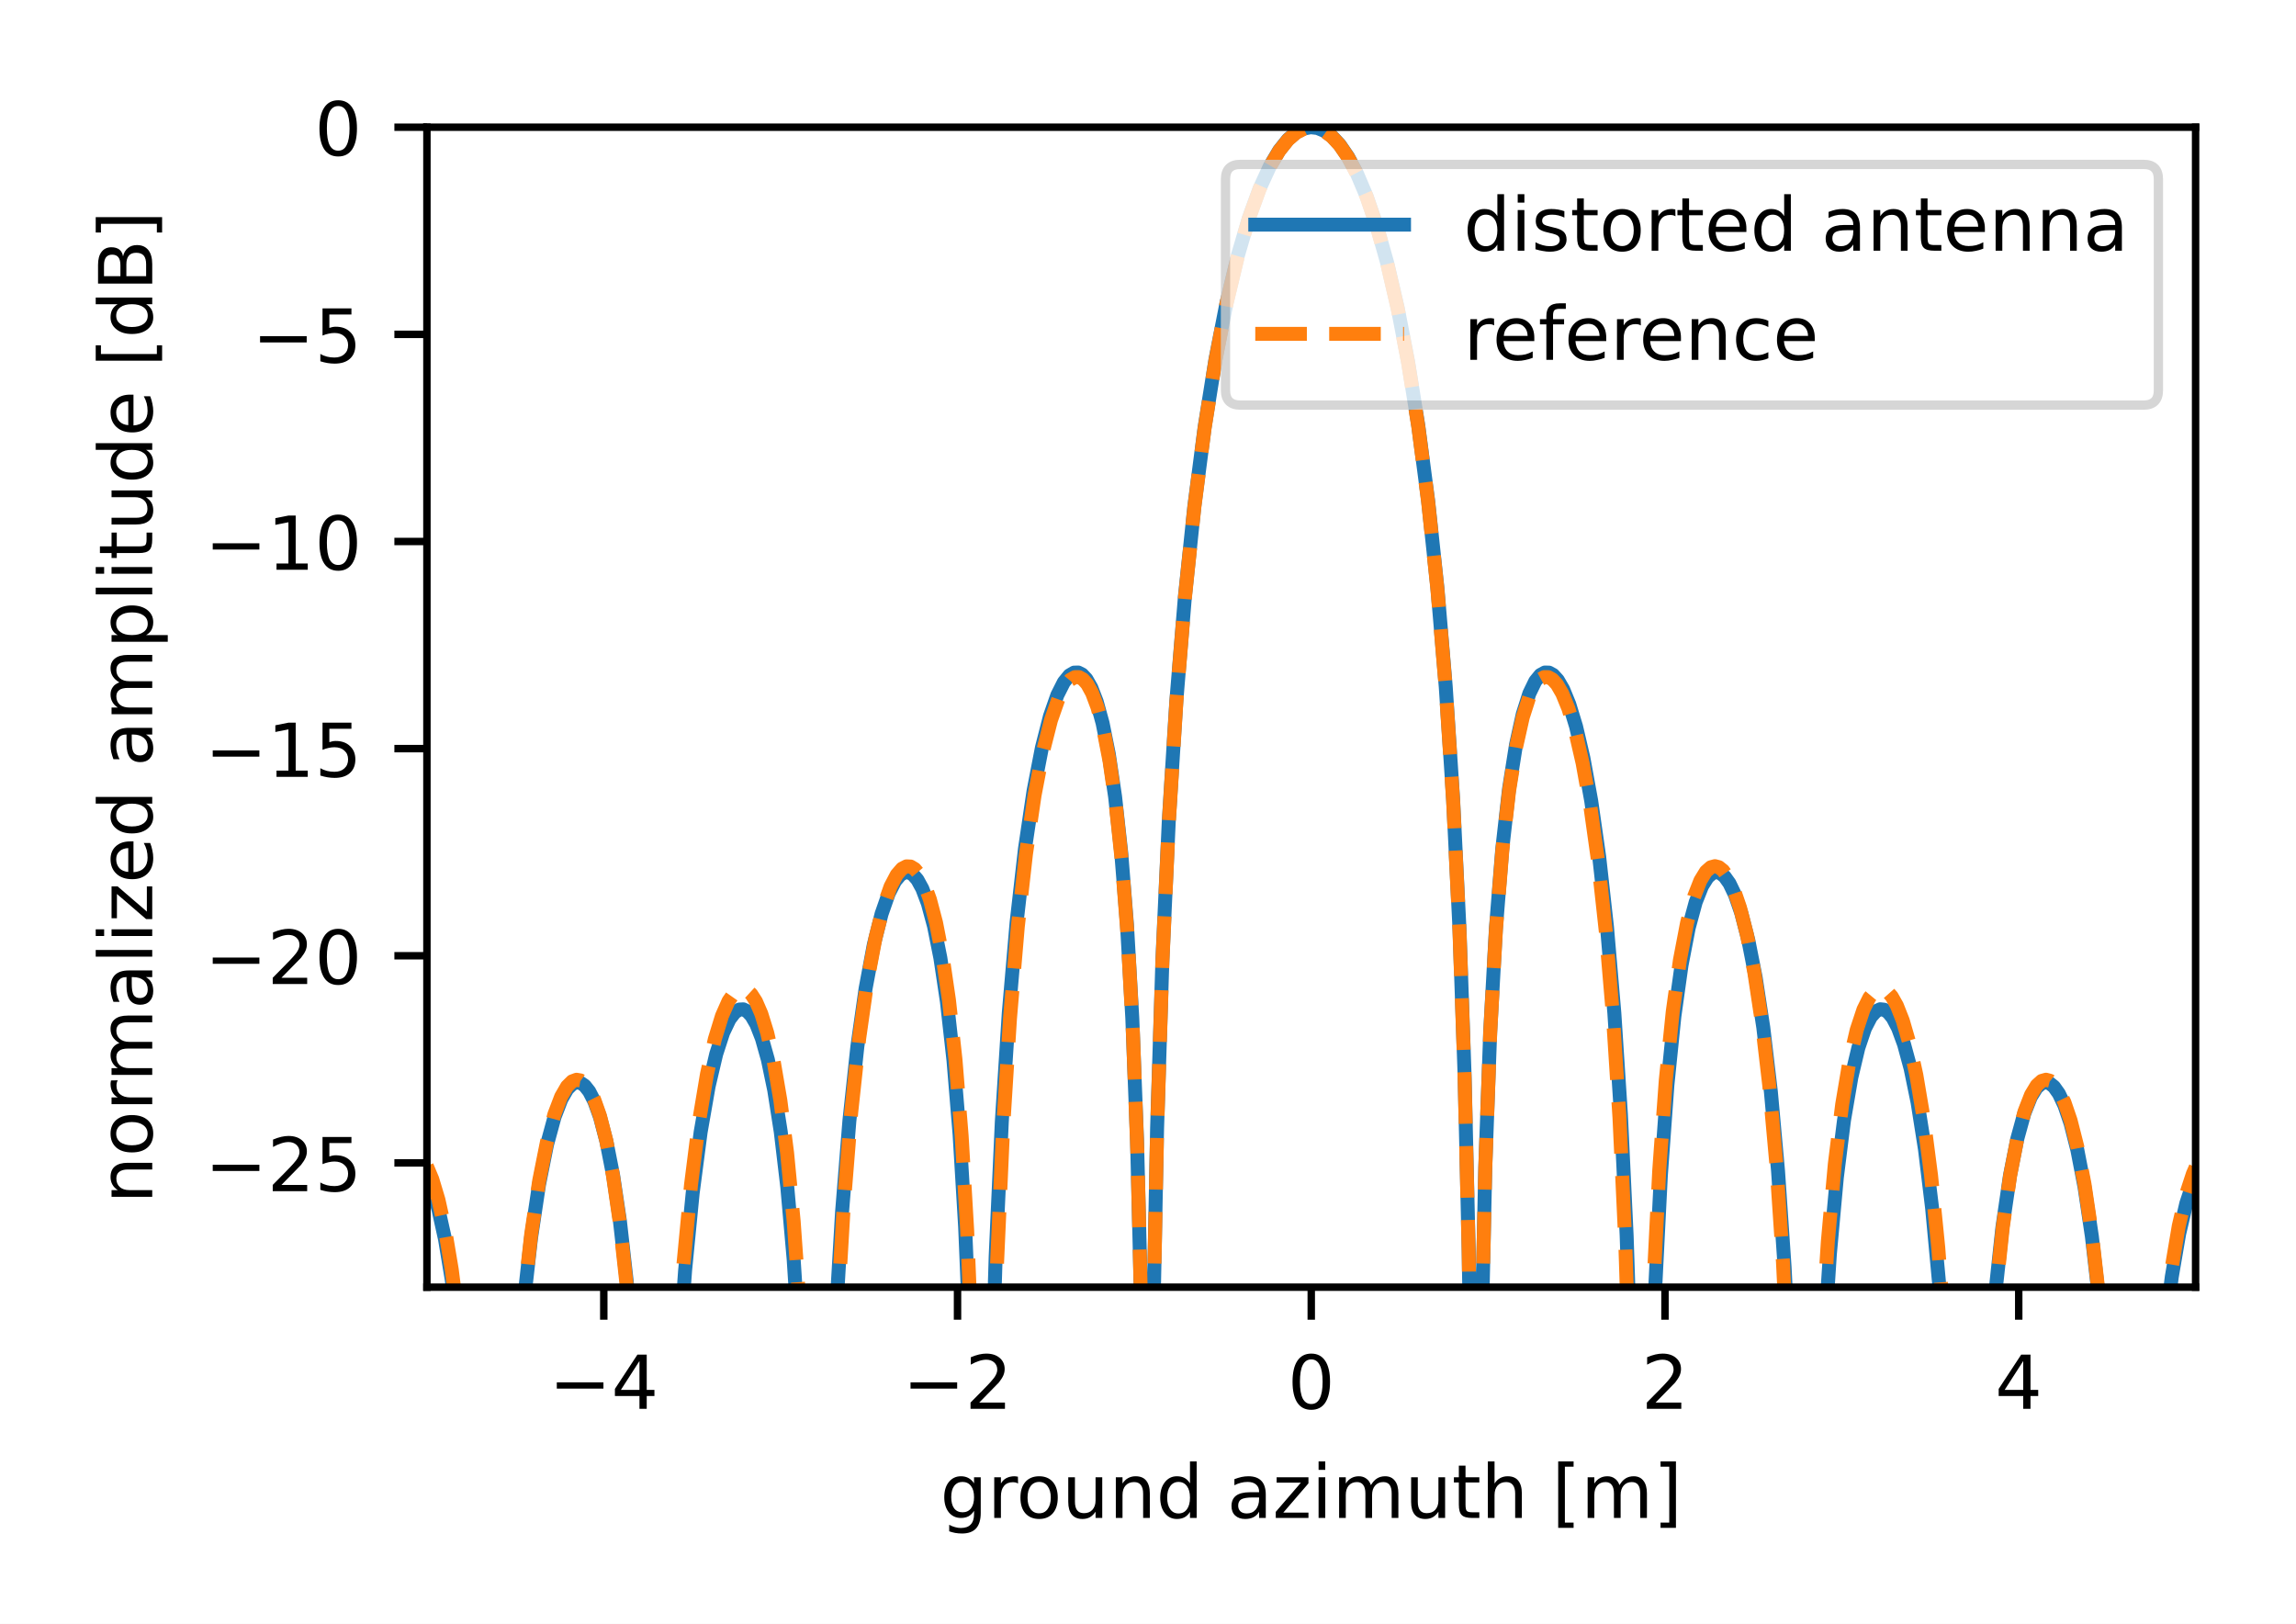
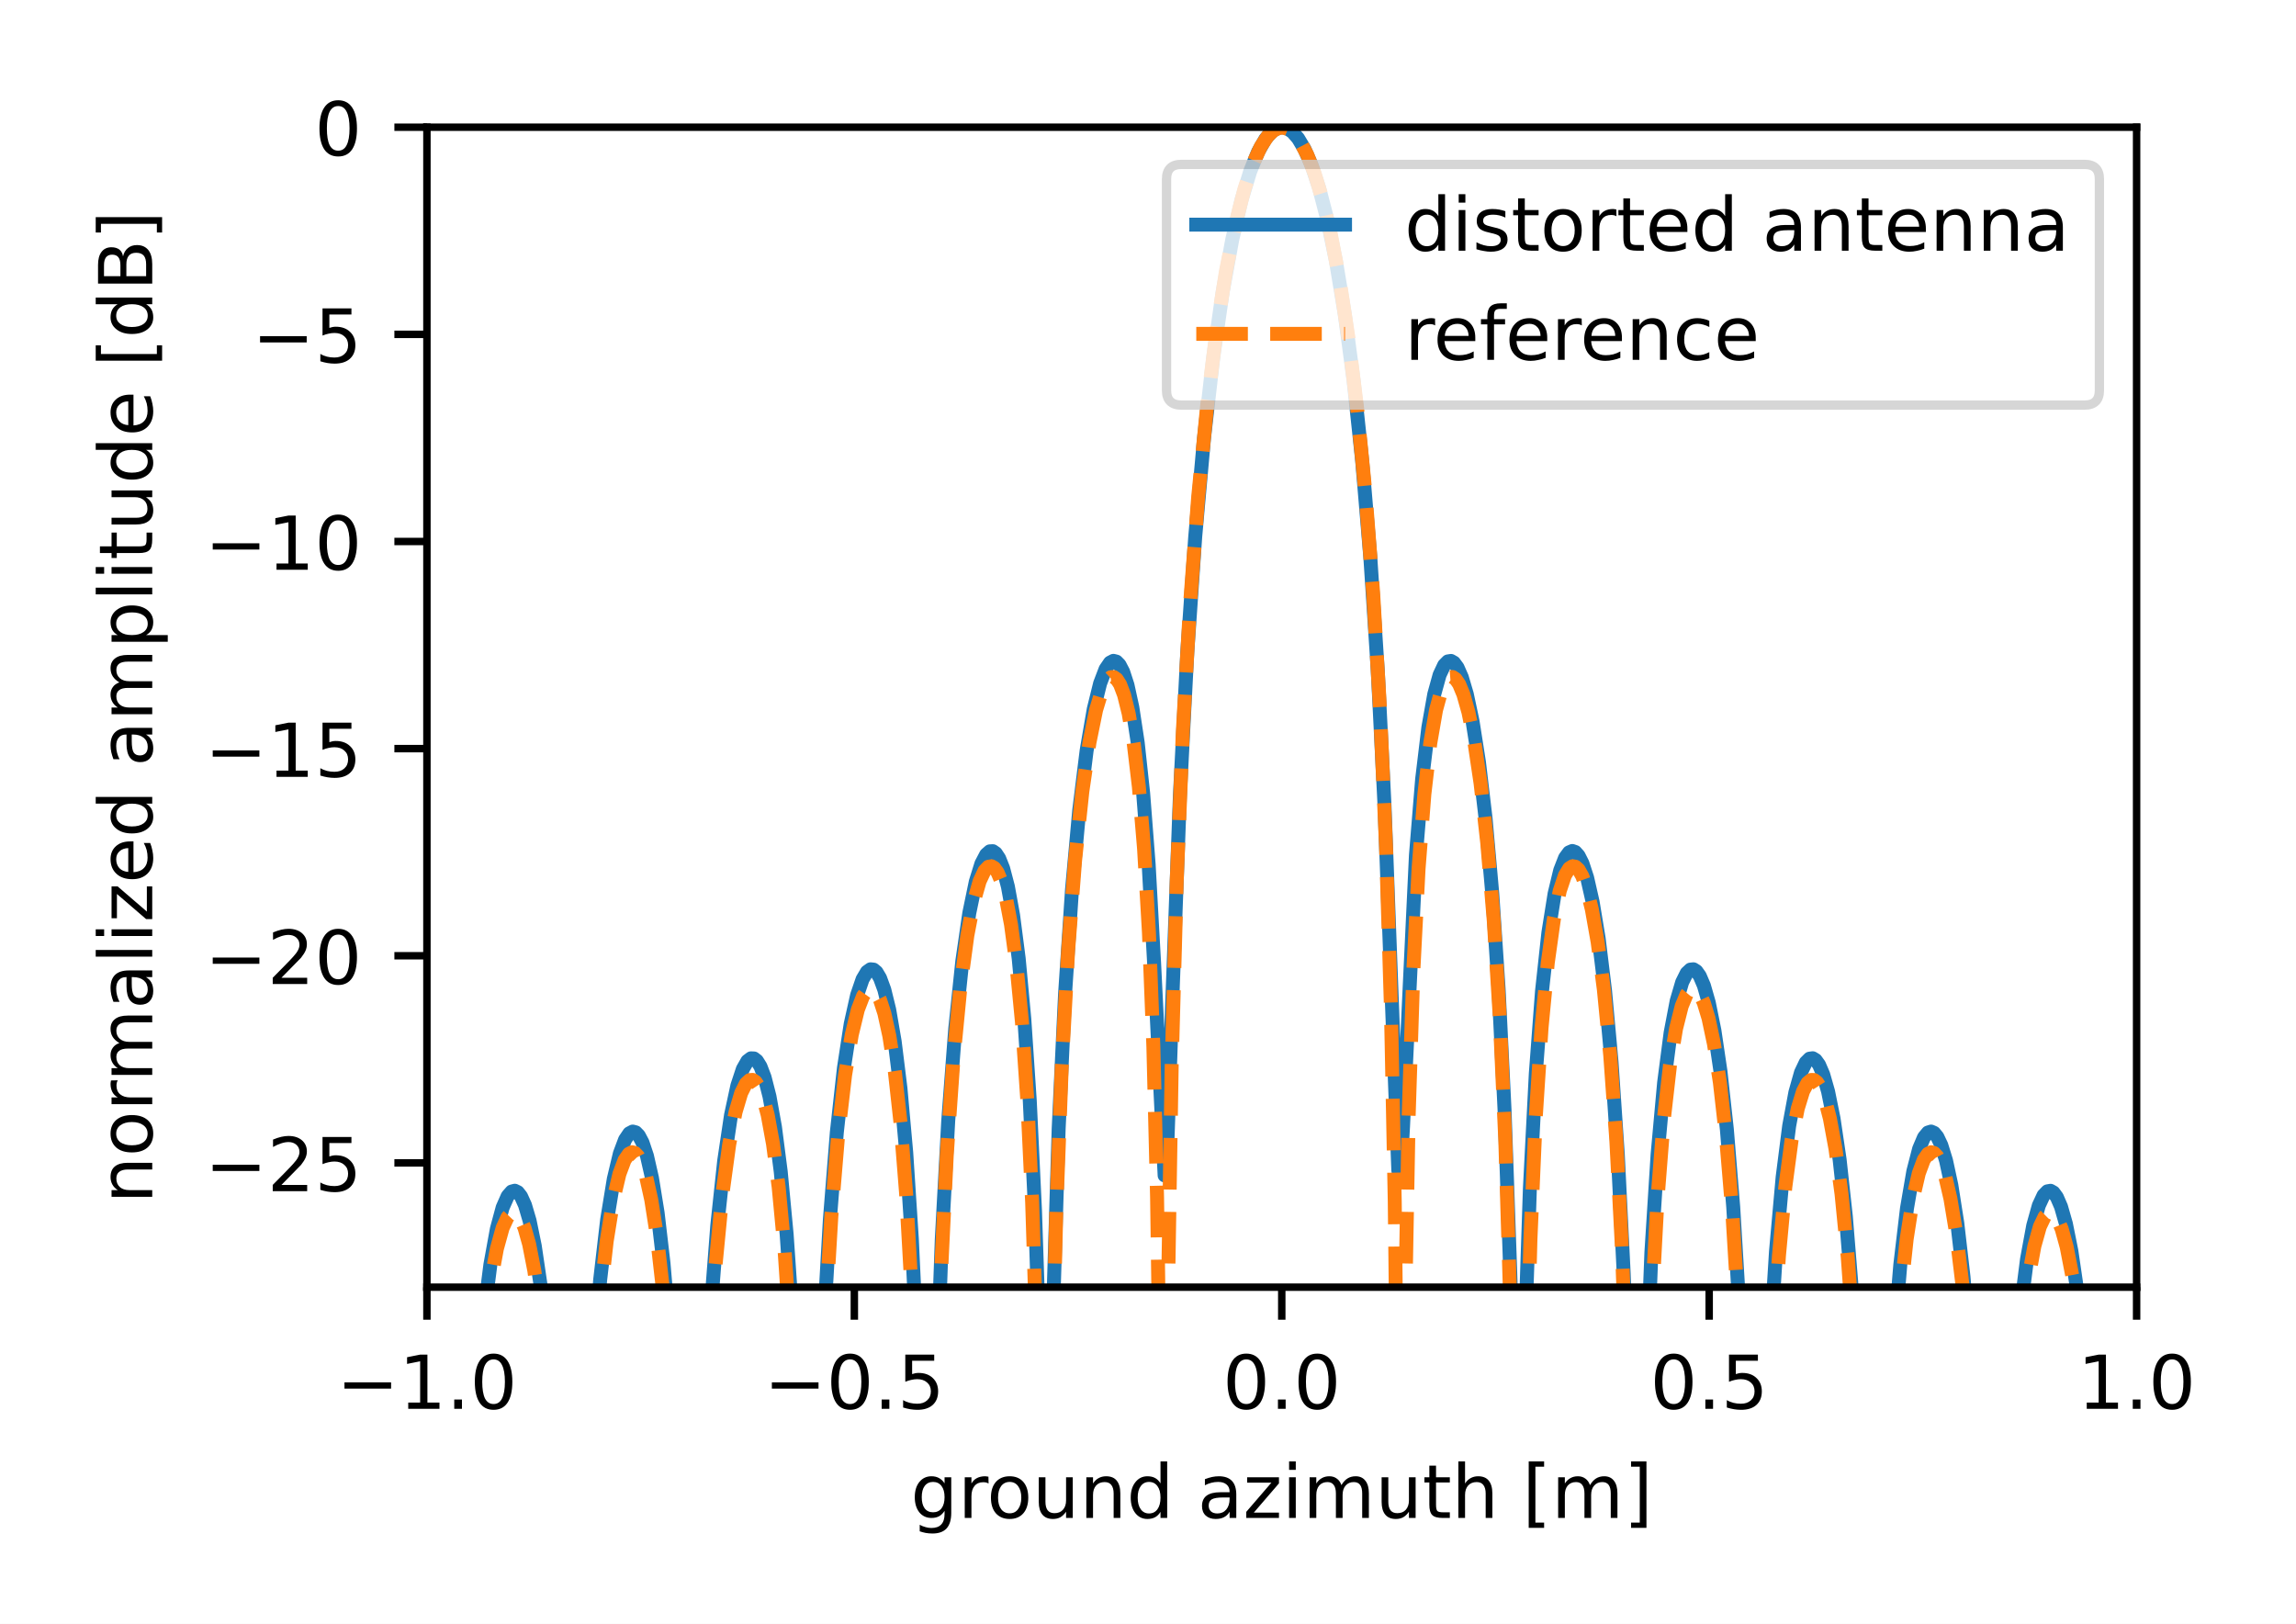
<svg xmlns="http://www.w3.org/2000/svg" xmlns:xlink="http://www.w3.org/1999/xlink" width="246.96pt" height="174.627pt" viewBox="0 0 246.96 174.627" version="1.1">
  <defs>
    <style type="text/css">*{stroke-linejoin: round; stroke-linecap: butt}</style>
  </defs>
  <g id="figure_1">
    <g id="patch_1">
      <path d="M 0 174.627  L 246.96 174.627  L 246.96 0  L 0 0  z " style="fill: #ffffff" />
    </g>
    <g id="axes_1">
      <g id="patch_2">
-         <path d="M 45.92 138.427  L 236.16 138.427  L 236.16 13.68  L 45.92 13.68  z " style="fill: #ffffff" />
+         <path d="M 45.92 138.427  L 229.815 138.427  L 229.815 13.68  L 45.92 13.68  z " style="fill: #ffffff" />
      </g>
      <g id="matplotlib.axis_1">
        <g id="xtick_1">
          <g id="line2d_1">
            <defs>
-               <path id="m9250a7d3f6" d="M 0 0  L 0 3.5  " style="stroke: #000000; stroke-width: 0.8" />
+               <path id="m36837721dd" d="M 0 0  L 0 3.5  " style="stroke: #000000; stroke-width: 0.8" />
            </defs>
            <g>
-               <use xlink:href="#m9250a7d3f6" x="64.944" y="138.427" style="stroke: #000000; stroke-width: 0.8" />
+               <use xlink:href="#m36837721dd" x="45.92" y="138.427" style="stroke: #000000; stroke-width: 0.8" />
            </g>
          </g>
          <g id="text_1">
-             <text style="font: 8px 'DejaVu Sans', 'Bitstream Vera Sans', 'Computer Modern Sans Serif', 'Lucida Grande', 'Verdana', 'Geneva', 'Lucid', 'Arial', 'Helvetica', 'Avant Garde', sans-serif; text-anchor: middle" x="64.944" y="151.506" transform="rotate(-0 64.944 151.5058)">−4</text>
+             <text style="font: 8px 'DejaVu Sans', 'Bitstream Vera Sans', 'Computer Modern Sans Serif', 'Lucida Grande', 'Verdana', 'Geneva', 'Lucid', 'Arial', 'Helvetica', 'Avant Garde', sans-serif; text-anchor: middle" x="45.92" y="151.506" transform="rotate(-0 45.92 151.5058)">−1.0</text>
          </g>
        </g>
        <g id="xtick_2">
          <g id="line2d_2">
            <g>
-               <use xlink:href="#m9250a7d3f6" x="102.992" y="138.427" style="stroke: #000000; stroke-width: 0.8" />
+               <use xlink:href="#m36837721dd" x="91.894" y="138.427" style="stroke: #000000; stroke-width: 0.8" />
            </g>
          </g>
          <g id="text_2">
-             <text style="font: 8px 'DejaVu Sans', 'Bitstream Vera Sans', 'Computer Modern Sans Serif', 'Lucida Grande', 'Verdana', 'Geneva', 'Lucid', 'Arial', 'Helvetica', 'Avant Garde', sans-serif; text-anchor: middle" x="102.992" y="151.506" transform="rotate(-0 102.992 151.5058)">−2</text>
+             <text style="font: 8px 'DejaVu Sans', 'Bitstream Vera Sans', 'Computer Modern Sans Serif', 'Lucida Grande', 'Verdana', 'Geneva', 'Lucid', 'Arial', 'Helvetica', 'Avant Garde', sans-serif; text-anchor: middle" x="91.894" y="151.506" transform="rotate(-0 91.89375 151.5058)">−0.5</text>
          </g>
        </g>
        <g id="xtick_3">
          <g id="line2d_3">
            <g>
-               <use xlink:href="#m9250a7d3f6" x="141.04" y="138.427" style="stroke: #000000; stroke-width: 0.8" />
+               <use xlink:href="#m36837721dd" x="137.868" y="138.427" style="stroke: #000000; stroke-width: 0.8" />
            </g>
          </g>
          <g id="text_3">
-             <text style="font: 8px 'DejaVu Sans', 'Bitstream Vera Sans', 'Computer Modern Sans Serif', 'Lucida Grande', 'Verdana', 'Geneva', 'Lucid', 'Arial', 'Helvetica', 'Avant Garde', sans-serif; text-anchor: middle" x="141.04" y="151.506" transform="rotate(-0 141.04 151.5058)">0</text>
+             <text style="font: 8px 'DejaVu Sans', 'Bitstream Vera Sans', 'Computer Modern Sans Serif', 'Lucida Grande', 'Verdana', 'Geneva', 'Lucid', 'Arial', 'Helvetica', 'Avant Garde', sans-serif; text-anchor: middle" x="137.868" y="151.506" transform="rotate(-0 137.8675 151.5058)">0.0</text>
          </g>
        </g>
        <g id="xtick_4">
          <g id="line2d_4">
            <g>
-               <use xlink:href="#m9250a7d3f6" x="179.088" y="138.427" style="stroke: #000000; stroke-width: 0.8" />
+               <use xlink:href="#m36837721dd" x="183.841" y="138.427" style="stroke: #000000; stroke-width: 0.8" />
            </g>
          </g>
          <g id="text_4">
-             <text style="font: 8px 'DejaVu Sans', 'Bitstream Vera Sans', 'Computer Modern Sans Serif', 'Lucida Grande', 'Verdana', 'Geneva', 'Lucid', 'Arial', 'Helvetica', 'Avant Garde', sans-serif; text-anchor: middle" x="179.088" y="151.506" transform="rotate(-0 179.088 151.5058)">2</text>
+             <text style="font: 8px 'DejaVu Sans', 'Bitstream Vera Sans', 'Computer Modern Sans Serif', 'Lucida Grande', 'Verdana', 'Geneva', 'Lucid', 'Arial', 'Helvetica', 'Avant Garde', sans-serif; text-anchor: middle" x="183.841" y="151.506" transform="rotate(-0 183.8413 151.5058)">0.5</text>
          </g>
        </g>
        <g id="xtick_5">
          <g id="line2d_5">
            <g>
-               <use xlink:href="#m9250a7d3f6" x="217.136" y="138.427" style="stroke: #000000; stroke-width: 0.8" />
+               <use xlink:href="#m36837721dd" x="229.815" y="138.427" style="stroke: #000000; stroke-width: 0.8" />
            </g>
          </g>
          <g id="text_5">
-             <text style="font: 8px 'DejaVu Sans', 'Bitstream Vera Sans', 'Computer Modern Sans Serif', 'Lucida Grande', 'Verdana', 'Geneva', 'Lucid', 'Arial', 'Helvetica', 'Avant Garde', sans-serif; text-anchor: middle" x="217.136" y="151.506" transform="rotate(-0 217.136 151.5058)">4</text>
+             <text style="font: 8px 'DejaVu Sans', 'Bitstream Vera Sans', 'Computer Modern Sans Serif', 'Lucida Grande', 'Verdana', 'Geneva', 'Lucid', 'Arial', 'Helvetica', 'Avant Garde', sans-serif; text-anchor: middle" x="229.815" y="151.506" transform="rotate(-0 229.815 151.5058)">1.0</text>
          </g>
        </g>
        <g id="text_6">
-           <text style="font: 8px 'DejaVu Sans', 'Bitstream Vera Sans', 'Computer Modern Sans Serif', 'Lucida Grande', 'Verdana', 'Geneva', 'Lucid', 'Arial', 'Helvetica', 'Avant Garde', sans-serif; text-anchor: middle" x="141.04" y="163.248" transform="rotate(-0 141.04 163.2483)">ground azimuth [m]</text>
+           <text style="font: 8px 'DejaVu Sans', 'Bitstream Vera Sans', 'Computer Modern Sans Serif', 'Lucida Grande', 'Verdana', 'Geneva', 'Lucid', 'Arial', 'Helvetica', 'Avant Garde', sans-serif; text-anchor: middle" x="137.868" y="163.248" transform="rotate(-0 137.8675 163.2483)">ground azimuth [m]</text>
        </g>
      </g>
      <g id="matplotlib.axis_2">
        <g id="ytick_1">
          <g id="line2d_6">
            <defs>
-               <path id="mf596573c5f" d="M 0 0  L -3.5 0  " style="stroke: #000000; stroke-width: 0.8" />
+               <path id="md058b963b1" d="M 0 0  L -3.5 0  " style="stroke: #000000; stroke-width: 0.8" />
            </defs>
            <g>
-               <use xlink:href="#mf596573c5f" x="45.92" y="125.061" style="stroke: #000000; stroke-width: 0.8" />
+               <use xlink:href="#md058b963b1" x="45.92" y="125.061" style="stroke: #000000; stroke-width: 0.8" />
            </g>
          </g>
          <g id="text_7">
            <text style="font: 8px 'DejaVu Sans', 'Bitstream Vera Sans', 'Computer Modern Sans Serif', 'Lucida Grande', 'Verdana', 'Geneva', 'Lucid', 'Arial', 'Helvetica', 'Avant Garde', sans-serif; text-anchor: end" x="38.92" y="128.101" transform="rotate(-0 38.92 128.1007)">−25</text>
          </g>
        </g>
        <g id="ytick_2">
          <g id="line2d_7">
            <g>
-               <use xlink:href="#mf596573c5f" x="45.92" y="102.785" style="stroke: #000000; stroke-width: 0.8" />
+               <use xlink:href="#md058b963b1" x="45.92" y="102.785" style="stroke: #000000; stroke-width: 0.8" />
            </g>
          </g>
          <g id="text_8">
            <text style="font: 8px 'DejaVu Sans', 'Bitstream Vera Sans', 'Computer Modern Sans Serif', 'Lucida Grande', 'Verdana', 'Geneva', 'Lucid', 'Arial', 'Helvetica', 'Avant Garde', sans-serif; text-anchor: end" x="38.92" y="105.824" transform="rotate(-0 38.92 105.8244)">−20</text>
          </g>
        </g>
        <g id="ytick_3">
          <g id="line2d_8">
            <g>
-               <use xlink:href="#mf596573c5f" x="45.92" y="80.509" style="stroke: #000000; stroke-width: 0.8" />
+               <use xlink:href="#md058b963b1" x="45.92" y="80.509" style="stroke: #000000; stroke-width: 0.8" />
            </g>
          </g>
          <g id="text_9">
            <text style="font: 8px 'DejaVu Sans', 'Bitstream Vera Sans', 'Computer Modern Sans Serif', 'Lucida Grande', 'Verdana', 'Geneva', 'Lucid', 'Arial', 'Helvetica', 'Avant Garde', sans-serif; text-anchor: end" x="38.92" y="83.548" transform="rotate(-0 38.92 83.54817)">−15</text>
          </g>
        </g>
        <g id="ytick_4">
          <g id="line2d_9">
            <g>
-               <use xlink:href="#mf596573c5f" x="45.92" y="58.233" style="stroke: #000000; stroke-width: 0.8" />
+               <use xlink:href="#md058b963b1" x="45.92" y="58.233" style="stroke: #000000; stroke-width: 0.8" />
            </g>
          </g>
          <g id="text_10">
            <text style="font: 8px 'DejaVu Sans', 'Bitstream Vera Sans', 'Computer Modern Sans Serif', 'Lucida Grande', 'Verdana', 'Geneva', 'Lucid', 'Arial', 'Helvetica', 'Avant Garde', sans-serif; text-anchor: end" x="38.92" y="61.272" transform="rotate(-0 38.92 61.27191)">−10</text>
          </g>
        </g>
        <g id="ytick_5">
          <g id="line2d_10">
            <g>
-               <use xlink:href="#mf596573c5f" x="45.92" y="35.956" style="stroke: #000000; stroke-width: 0.8" />
+               <use xlink:href="#md058b963b1" x="45.92" y="35.956" style="stroke: #000000; stroke-width: 0.8" />
            </g>
          </g>
          <g id="text_11">
            <text style="font: 8px 'DejaVu Sans', 'Bitstream Vera Sans', 'Computer Modern Sans Serif', 'Lucida Grande', 'Verdana', 'Geneva', 'Lucid', 'Arial', 'Helvetica', 'Avant Garde', sans-serif; text-anchor: end" x="38.92" y="38.996" transform="rotate(-0 38.92 38.99564)">−5</text>
          </g>
        </g>
        <g id="ytick_6">
          <g id="line2d_11">
            <g>
-               <use xlink:href="#mf596573c5f" x="45.92" y="13.68" style="stroke: #000000; stroke-width: 0.8" />
+               <use xlink:href="#md058b963b1" x="45.92" y="13.68" style="stroke: #000000; stroke-width: 0.8" />
            </g>
          </g>
          <g id="text_12">
            <text style="font: 8px 'DejaVu Sans', 'Bitstream Vera Sans', 'Computer Modern Sans Serif', 'Lucida Grande', 'Verdana', 'Geneva', 'Lucid', 'Arial', 'Helvetica', 'Avant Garde', sans-serif; text-anchor: end" x="38.92" y="16.719" transform="rotate(-0 38.92 16.71937)">0</text>
          </g>
        </g>
        <g id="text_13">
          <text style="font: 8px 'DejaVu Sans', 'Bitstream Vera Sans', 'Computer Modern Sans Serif', 'Lucida Grande', 'Verdana', 'Geneva', 'Lucid', 'Arial', 'Helvetica', 'Avant Garde', sans-serif; text-anchor: middle" x="16.372" y="76.054" transform="rotate(-90 16.3725 76.05354)">normalized amplitude [dB]</text>
        </g>
      </g>
      <g id="line2d_12">
-         <path d="M 45.902 126.444  L 46.497 127.86  L 47.158 130.064  L 47.863 133.248  L 48.59 137.613  L 49.317 143.379  L 50.023 150.809  L 50.684 160.238  L 51.279 172.106  L 51.418 175.627  M 54.184 175.627  L 54.782 161.631  L 55.487 150.056  L 56.281 140.589  L 57.118 133.148  L 57.977 127.399  L 58.837 123.094  L 59.652 120.101  L 60.379 118.214  L 61.018 117.114  L 61.569 116.569  L 62.032 116.394  L 62.451 116.459  L 62.891 116.759  L 63.376 117.372  L 63.927 118.444  L 64.544 120.154  L 65.227 122.745  L 65.954 126.442  L 66.681 131.331  L 67.408 137.788  L 68.092 145.881  L 68.731 156.215  L 69.282 168.817  L 69.506 175.627  M 71.721 175.627  L 72.278 159.804  L 72.939 147.023  L 73.689 136.652  L 74.504 128.319  L 75.363 121.744  L 76.223 116.816  L 77.038 113.348  L 77.787 111.044  L 78.47 109.61  L 79.043 108.871  L 79.528 108.57  L 79.947 108.547  L 80.365 108.749  L 80.828 109.238  L 81.357 110.156  L 81.952 111.678  L 82.591 113.951  L 83.274 117.225  L 83.979 121.719  L 84.684 127.686  L 85.367 135.437  L 85.984 144.991  L 86.535 156.986  L 86.998 171.87  L 87.087 175.627  M 88.759 175.627  L 89.246 157.446  L 89.863 142.403  L 90.568 130.406  L 91.361 120.541  L 92.22 112.54  L 93.102 106.325  L 93.983 101.621  L 94.821 98.291  L 95.592 96.079  L 96.275 94.75  L 96.848 94.074  L 97.333 93.811  L 97.773 93.821  L 98.214 94.072  L 98.677 94.606  L 99.206 95.573  L 99.801 97.153  L 100.462 99.595  L 101.145 103.01  L 101.85 107.719  L 102.555 114.026  L 103.216 122.031  L 103.811 131.958  L 104.34 144.554  L 104.781 160.421  L 105.055 175.627  M 106.135 175.627  L 106.543 153.348  L 107.094 135.148  L 107.755 120.65  L 108.505 108.95  L 109.342 99.239  L 110.245 91.291  L 111.171 85.053  L 112.074 80.386  L 112.934 77.028  L 113.727 74.756  L 114.432 73.363  L 115.027 72.634  L 115.534 72.336  L 115.975 72.325  L 116.393 72.536  L 116.856 73.032  L 117.385 73.96  L 117.958 75.443  L 118.597 77.768  L 119.258 81.064  L 119.941 85.679  L 120.602 91.737  L 121.219 99.463  L 121.792 109.517  L 122.299 122.568  L 122.718 139.49  L 123.026 160.837  L 123.156 175.627  M 123.691 175.627  L 124.018 143.762  L 124.458 121.331  L 125.031 103.195  L 125.714 88.343  L 126.53 75.36  L 127.455 64.114  L 128.469 54.415  L 129.571 45.945  L 130.738 38.65  L 131.928 32.572  L 133.14 27.503  L 134.33 23.449  L 135.476 20.299  L 136.578 17.895  L 137.591 16.186  L 138.539 14.999  L 139.42 14.239  L 140.236 13.823  L 140.985 13.682  L 141.712 13.763  L 142.461 14.074  L 143.255 14.656  L 144.092 15.558  L 144.995 16.872  L 145.965 18.693  L 147.001 21.137  L 148.08 24.278  L 149.204 28.263  L 150.328 33.085  L 151.452 38.9  L 152.554 45.793  L 153.611 53.854  L 154.603 63.178  L 155.506 73.862  L 156.3 85.965  L 156.983 99.903  L 157.534 115.649  L 157.974 134.476  L 158.305 157.837  L 158.455 175.627  M 158.991 175.627  L 159.318 145.758  L 159.759 125.496  L 160.288 110.939  L 160.905 99.789  L 161.588 91.271  L 162.315 84.836  L 163.064 80.085  L 163.792 76.796  L 164.497 74.579  L 165.136 73.261  L 165.687 72.59  L 166.171 72.325  L 166.612 72.336  L 167.053 72.578  L 167.56 73.134  L 168.133 74.12  L 168.794 75.734  L 169.521 78.121  L 170.314 81.516  L 171.151 86.117  L 172.011 92.15  L 172.848 99.686  L 173.641 108.95  L 174.347 119.852  L 174.964 132.877  L 175.492 148.984  L 175.911 168.94  L 176.011 175.627  M 177.091 175.627  L 177.498 154.874  L 178.027 138.712  L 178.644 126.4  L 179.349 116.679  L 180.098 109.308  L 180.869 103.793  L 181.64 99.786  L 182.39 97.017  L 183.073 95.294  L 183.668 94.343  L 184.174 93.904  L 184.615 93.786  L 185.034 93.895  L 185.497 94.263  L 186.025 95  L 186.62 96.239  L 187.303 98.217  L 188.053 101.124  L 188.846 105.148  L 189.661 110.493  L 190.477 117.404  L 191.248 125.933  L 191.953 136.284  L 192.57 148.662  L 193.099 163.867  L 193.387 175.627  M 195.059 175.627  L 195.545 158.763  L 196.14 145.395  L 196.823 134.862  L 197.572 126.636  L 198.343 120.474  L 199.137 115.844  L 199.886 112.688  L 200.591 110.604  L 201.23 109.364  L 201.781 108.749  L 202.244 108.539  L 202.662 108.585  L 203.103 108.871  L 203.588 109.469  L 204.161 110.564  L 204.8 112.302  L 205.505 114.902  L 206.254 118.542  L 207.047 123.57  L 207.818 129.922  L 208.568 137.983  L 209.251 147.746  L 209.868 159.804  L 210.397 174.636  L 210.425 175.627  M 212.64 175.627  L 213.195 160.715  L 213.856 148.736  L 214.583 139.415  L 215.377 132.02  L 216.192 126.442  L 216.985 122.46  L 217.734 119.74  L 218.44 117.965  L 219.057 116.973  L 219.585 116.511  L 220.048 116.39  L 220.467 116.504  L 220.93 116.876  L 221.458 117.619  L 222.053 118.874  L 222.714 120.815  L 223.442 123.675  L 224.213 127.655  L 225.006 132.98  L 225.777 139.7  L 226.527 148.266  L 227.21 158.75  L 227.805 171.4  L 227.962 175.627  M 230.728 175.627  L 231.33 162.529  L 232.035 151.904  L 232.807 143.58  L 233.6 137.312  L 234.393 132.688  L 235.164 129.407  L 235.892 127.221  L 236.178 126.576  L 236.178 126.576  " clip-path="url(#p0d0bfec160)" style="fill: none; stroke: #1f77b4; stroke-width: 1.5; stroke-linecap: square" />
+         <path d="M 45.915 148.745  L 46.552 156.513  L 47.172 166.946  L 47.566 175.627  M 49.872 175.627  L 50.547 160.907  L 51.263 149.917  L 52.012 141.737  L 52.744 136.012  L 53.444 132.161  L 54.065 129.864  L 54.606 128.634  L 55.036 128.144  L 55.37 128.055  L 55.689 128.209  L 56.039 128.652  L 56.469 129.6  L 56.962 131.27  L 57.519 133.979  L 58.14 138.188  L 58.777 144.12  L 59.414 152.236  L 60.035 163.157  L 60.558 175.627  M 62.397 175.627  L 63.107 158.505  L 63.823 146.434  L 64.555 137.635  L 65.303 131.174  L 66.02 126.791  L 66.672 124.057  L 67.23 122.567  L 67.691 121.886  L 68.057 121.693  L 68.376 121.776  L 68.71 122.117  L 69.108 122.87  L 69.586 124.3  L 70.127 126.675  L 70.732 130.415  L 71.368 135.858  L 72.005 143.324  L 72.626 153.348  L 73.231 166.9  L 73.544 175.627  M 74.897 175.627  L 75.714 154.068  L 76.415 141.341  L 77.147 131.837  L 77.895 124.834  L 78.627 119.931  L 79.312 116.754  L 79.901 114.97  L 80.394 114.104  L 80.776 113.816  L 81.095 113.83  L 81.413 114.076  L 81.795 114.688  L 82.241 115.856  L 82.766 117.91  L 83.355 121.195  L 83.976 125.997  L 84.613 132.746  L 85.249 142.027  L 85.87 154.552  L 86.691 175.627  M 87.3 175.627  L 87.701 164.889  L 88.544 143.695  L 89.261 131.173  L 90.009 121.782  L 90.773 114.857  L 91.505 110.106  L 92.19 107.027  L 92.779 105.309  L 93.256 104.508  L 93.638 104.241  L 93.957 104.273  L 94.275 104.539  L 94.657 105.178  L 95.119 106.438  L 95.644 108.579  L 96.233 112.001  L 96.854 117.025  L 97.475 123.943  L 98.079 133.238  L 98.668 145.857  L 99.767 172.687  L 99.815 172.534  L 99.942 171.008  L 100.213 163.978  L 101.295 133.355  L 101.995 120.49  L 102.744 110.641  L 103.508 103.351  L 104.256 98.201  L 104.956 94.818  L 105.561 92.879  L 106.071 91.906  L 106.468 91.557  L 106.787 91.539  L 107.105 91.758  L 107.471 92.311  L 107.901 93.395  L 108.411 95.343  L 108.968 98.411  L 109.573 103.088  L 110.177 109.592  L 110.766 118.406  L 111.324 130.158  L 111.897 147.351  L 112.438 162.331  L 112.486 162.503  L 112.533 162.36  L 112.645 160.849  L 112.899 153.105  L 113.871 121.379  L 114.555 106.958  L 115.303 95.706  L 116.083 87.139  L 116.879 80.722  L 117.643 76.274  L 118.328 73.501  L 118.917 71.958  L 119.394 71.263  L 119.76 71.07  L 120.079 71.149  L 120.413 71.488  L 120.811 72.252  L 121.273 73.673  L 121.798 76.079  L 122.371 79.847  L 122.96 85.301  L 123.549 92.927  L 124.138 103.602  L 125.268 126.407  L 125.3 126.354  L 125.395 125.688  L 125.586 122.325  L 126.048 108.812  L 126.908 85.598  L 127.704 70.173  L 128.563 57.68  L 129.502 47.16  L 130.505 38.371  L 131.524 31.326  L 132.543 25.76  L 133.53 21.534  L 134.469 18.437  L 135.329 16.318  L 136.109 14.948  L 136.793 14.159  L 137.398 13.777  L 137.939 13.681  L 138.464 13.81  L 139.022 14.187  L 139.626 14.88  L 140.311 16.028  L 141.059 17.741  L 141.887 20.225  L 142.762 23.583  L 143.686 28.032  L 144.641 33.777  L 145.596 40.936  L 146.519 49.592  L 147.395 59.963  L 148.191 72.066  L 148.923 86.687  L 149.623 105.391  L 150.403 125.851  L 150.515 126.407  L 150.562 126.329  L 150.674 125.452  L 150.913 121.128  L 152.298 91.974  L 152.966 83.801  L 153.635 78.224  L 154.271 74.655  L 154.844 72.585  L 155.338 71.534  L 155.736 71.131  L 156.07 71.079  L 156.389 71.263  L 156.771 71.779  L 157.232 72.827  L 157.773 74.656  L 158.394 77.589  L 159.079 81.964  L 159.795 88.052  L 160.511 96.115  L 161.196 106.399  L 161.833 119.424  L 162.422 136.232  L 163.297 162.503  L 163.345 162.331  L 163.472 160.464  L 163.775 151.224  L 164.555 127.837  L 165.191 115.468  L 165.86 106.592  L 166.544 100.31  L 167.213 96.112  L 167.818 93.598  L 168.343 92.25  L 168.773 91.667  L 169.123 91.518  L 169.442 91.63  L 169.792 92.019  L 170.206 92.839  L 170.715 94.395  L 171.304 96.985  L 171.957 100.947  L 172.641 106.553  L 173.342 114.241  L 174.01 124.121  L 174.647 136.967  L 175.268 154.225  L 175.936 172.3  L 176.016 172.687  L 176.064 172.6  L 176.175 171.507  L 176.414 166.067  L 177.624 134.706  L 178.292 124.152  L 178.993 116.432  L 179.693 111.059  L 180.346 107.64  L 180.935 105.632  L 181.428 104.643  L 181.826 104.273  L 182.145 104.241  L 182.463 104.441  L 182.829 104.955  L 183.275 105.996  L 183.8 107.831  L 184.405 110.817  L 185.058 115.226  L 185.742 121.446  L 186.427 129.795  L 187.095 140.839  L 187.732 155.191  L 188.483 175.627  M 189.092 175.627  L 189.562 163.444  L 190.327 145.761  L 191.027 134.581  L 191.743 126.58  L 192.444 121.091  L 193.112 117.479  L 193.717 115.337  L 194.227 114.265  L 194.64 113.852  L 194.975 113.807  L 195.293 114.001  L 195.659 114.51  L 196.105 115.547  L 196.63 117.383  L 197.219 120.292  L 197.872 124.709  L 198.54 130.81  L 199.209 138.999  L 199.862 149.838  L 200.483 163.997  L 200.886 175.627  M 202.239 175.627  L 203.014 156.17  L 203.698 144.436  L 204.398 136.017  L 205.115 129.961  L 205.799 125.964  L 206.42 123.559  L 206.945 122.316  L 207.375 121.797  L 207.709 121.692  L 208.028 121.83  L 208.378 122.251  L 208.808 123.156  L 209.317 124.804  L 209.89 127.458  L 210.527 131.525  L 211.196 137.313  L 211.864 145.114  L 212.517 155.443  L 213.138 168.939  L 213.386 175.627  M 215.225 175.627  L 215.923 159.704  L 216.608 148.887  L 217.324 140.922  L 218.025 135.436  L 218.693 131.809  L 219.298 129.644  L 219.807 128.55  L 220.221 128.12  L 220.556 128.062  L 220.874 128.245  L 221.24 128.743  L 221.686 129.772  L 222.211 131.609  L 222.8 134.537  L 223.437 138.882  L 224.105 145.054  L 224.774 153.402  L 225.411 164.238  L 225.911 175.627  M 228.217 175.627  L 228.881 161.976  L 229.581 151.941  L 229.82 149.247  L 229.82 149.247  " clip-path="url(#pe054fa8ad6)" style="fill: none; stroke: #1f77b4; stroke-width: 1.5; stroke-linecap: square" />
      </g>
      <g id="line2d_13">
-         <path d="M 45.902 125.397  L 46.497 126.816  L 47.158 129.016  L 47.863 132.186  L 48.59 136.523  L 49.317 142.239  L 50.023 149.587  L 50.684 158.88  L 51.279 170.517  L 51.482 175.627  M 54.197 175.627  L 54.804 161.262  L 55.509 149.637  L 56.303 140.147  L 57.14 132.703  L 57.999 126.962  L 58.837 122.77  L 59.63 119.843  L 60.357 117.94  L 60.996 116.835  L 61.547 116.29  L 62.01 116.119  L 62.428 116.191  L 62.869 116.502  L 63.354 117.131  L 63.905 118.229  L 64.522 119.979  L 65.205 122.632  L 65.91 126.291  L 66.637 131.276  L 67.364 137.89  L 68.048 146.233  L 68.665 156.555  L 69.215 169.688  L 69.404 175.627  M 71.568 175.627  L 72.102 159.905  L 72.763 146.668  L 73.512 135.982  L 74.328 127.403  L 75.187 120.615  L 76.046 115.494  L 76.884 111.764  L 77.655 109.256  L 78.36 107.661  L 78.977 106.779  L 79.484 106.404  L 79.925 106.332  L 80.343 106.485  L 80.806 106.911  L 81.313 107.7  L 81.886 109.022  L 82.525 111.086  L 83.208 114.076  L 83.935 118.327  L 84.662 123.986  L 85.367 131.33  L 86.006 140.347  L 86.579 151.569  L 87.086 166.064  L 87.324 175.627  M 88.943 175.627  L 89.444 156.578  L 90.061 141.475  L 90.766 129.468  L 91.559 119.618  L 92.419 111.648  L 93.3 105.469  L 94.182 100.806  L 95.019 97.516  L 95.79 95.342  L 96.451 94.081  L 97.024 93.419  L 97.509 93.17  L 97.95 93.191  L 98.39 93.455  L 98.875 94.035  L 99.426 95.083  L 100.021 96.72  L 100.682 99.232  L 101.365 102.73  L 102.07 107.54  L 102.775 113.977  L 103.436 122.153  L 104.031 132.32  L 104.56 145.301  L 105.001 161.856  L 105.241 175.627  M 106.318 175.627  L 106.72 153.488  L 107.249 135.751  L 107.888 121.437  L 108.637 109.513  L 109.474 99.675  L 110.356 91.828  L 111.281 85.52  L 112.185 80.818  L 113.044 77.447  L 113.837 75.18  L 114.52 73.835  L 115.115 73.11  L 115.622 72.823  L 116.063 72.825  L 116.481 73.052  L 116.944 73.572  L 117.473 74.534  L 118.046 76.067  L 118.685 78.464  L 119.346 81.863  L 120.007 86.453  L 120.668 92.668  L 121.285 100.634  L 121.858 111.081  L 122.343 124.092  L 122.74 140.673  L 123.048 162.835  L 123.157 175.627  M 123.696 175.627  L 124.018 144.159  L 124.458 121.62  L 125.031 103.426  L 125.714 88.536  L 126.53 75.523  L 127.455 64.253  L 128.469 54.534  L 129.571 46.046  L 130.738 38.736  L 131.928 32.644  L 133.14 27.564  L 134.33 23.502  L 135.476 20.344  L 136.578 17.936  L 137.591 16.223  L 138.539 15.033  L 139.42 14.271  L 140.236 13.855  L 140.985 13.713  L 141.712 13.795  L 142.461 14.106  L 143.255 14.689  L 144.092 15.593  L 144.995 16.91  L 145.965 18.735  L 147.001 21.184  L 148.08 24.332  L 149.204 28.327  L 150.328 33.159  L 151.452 38.986  L 152.554 45.894  L 153.611 53.972  L 154.603 63.316  L 155.506 74.022  L 156.3 86.152  L 156.983 100.125  L 157.534 115.917  L 157.974 134.821  L 158.305 158.339  L 158.45 175.627  M 158.989 175.627  L 159.318 145.744  L 159.759 125.582  L 160.288 111.081  L 160.905 99.973  L 161.588 91.492  L 162.315 85.092  L 163.064 80.378  L 163.792 77.126  L 164.475 75.004  L 165.092 73.739  L 165.643 73.071  L 166.105 72.819  L 166.546 72.829  L 166.987 73.073  L 167.472 73.607  L 168.044 74.594  L 168.706 76.217  L 169.433 78.626  L 170.226 82.063  L 171.063 86.733  L 171.901 92.699  L 172.716 100.126  L 173.487 109.215  L 174.192 120.218  L 174.809 133.437  L 175.316 149.083  L 175.735 169.297  L 175.828 175.627  M 176.905 175.627  L 177.321 154.287  L 177.85 138.18  L 178.467 125.89  L 179.172 116.171  L 179.922 108.79  L 180.693 103.258  L 181.464 99.232  L 182.213 96.443  L 182.896 94.701  L 183.491 93.733  L 184.02 93.267  L 184.461 93.15  L 184.88 93.259  L 185.342 93.627  L 185.871 94.364  L 186.466 95.606  L 187.149 97.59  L 187.898 100.508  L 188.692 104.554  L 189.507 109.938  L 190.3 116.704  L 191.072 125.279  L 191.777 135.725  L 192.394 148.281  L 192.923 163.832  L 193.204 175.627  M 194.822 175.627  L 195.324 157.759  L 195.919 144.215  L 196.602 133.547  L 197.352 125.203  L 198.145 118.777  L 198.938 114.076  L 199.709 110.762  L 200.437 108.565  L 201.076 107.28  L 201.627 106.615  L 202.111 106.351  L 202.552 106.364  L 202.993 106.613  L 203.477 107.161  L 204.028 108.137  L 204.667 109.756  L 205.373 112.192  L 206.122 115.608  L 206.915 120.316  L 207.708 126.421  L 208.48 134.158  L 209.185 143.495  L 209.824 154.94  L 210.375 168.857  L 210.578 175.627  M 212.742 175.627  L 213.283 160.724  L 213.922 148.849  L 214.649 139.316  L 215.421 131.98  L 216.214 126.422  L 217.007 122.339  L 217.756 119.555  L 218.462 117.739  L 219.079 116.722  L 219.607 116.246  L 220.07 116.116  L 220.489 116.226  L 220.952 116.596  L 221.458 117.304  L 222.053 118.551  L 222.714 120.488  L 223.442 123.352  L 224.213 127.348  L 225.006 132.703  L 225.777 139.477  L 226.505 147.841  L 227.188 158.366  L 227.783 171.098  L 227.949 175.627  M 230.664 175.627  L 231.264 162.321  L 231.969 151.507  L 232.741 143.047  L 233.534 136.674  L 234.349 131.849  L 235.142 128.44  L 235.87 126.231  L 236.178 125.53  L 236.178 125.53  " clip-path="url(#p0d0bfec160)" style="fill: none; stroke-dasharray: 5.55,2.4; stroke-dashoffset: 0; stroke: #ff7f0e; stroke-width: 1.5" />
+         <path d="M 45.915 152.404  L 46.52 160.518  L 47.093 171.372  L 47.268 175.627  M 50.041 175.627  L 50.643 162.012  L 51.327 151.412  L 52.043 143.587  L 52.76 138.018  L 53.444 134.296  L 54.065 132.05  L 54.59 130.904  L 55.004 130.466  L 55.339 130.406  L 55.641 130.578  L 55.991 131.053  L 56.421 132.052  L 56.915 133.804  L 57.472 136.646  L 58.077 140.955  L 58.697 147.061  L 59.302 155.302  L 59.859 166.014  L 60.221 175.627  M 62.585 175.627  L 63.155 160.564  L 63.807 148.926  L 64.523 139.978  L 65.256 133.484  L 65.972 129.014  L 66.625 126.25  L 67.182 124.758  L 67.644 124.088  L 67.994 123.915  L 68.296 123.997  L 68.63 124.342  L 69.028 125.11  L 69.506 126.574  L 70.047 129.016  L 70.636 132.768  L 71.257 138.255  L 71.862 145.649  L 72.435 155.451  L 72.944 168.034  L 73.171 175.627  M 75.132 175.627  L 75.65 159.17  L 76.271 146.14  L 76.972 135.963  L 77.704 128.419  L 78.436 123.058  L 79.121 119.574  L 79.726 117.542  L 80.235 116.527  L 80.633 116.16  L 80.951 116.134  L 81.27 116.348  L 81.636 116.897  L 82.066 117.976  L 82.575 119.906  L 83.148 123.034  L 83.753 127.657  L 84.374 134.245  L 84.963 142.977  L 85.504 154.448  L 85.966 169.055  L 86.118 175.627  M 87.681 175.627  L 88.162 156.847  L 88.751 142.173  L 89.42 130.808  L 90.152 122.016  L 90.9 115.608  L 91.617 111.274  L 92.269 108.583  L 92.826 107.13  L 93.272 106.499  L 93.622 106.328  L 93.925 106.413  L 94.259 106.762  L 94.657 107.538  L 95.119 108.962  L 95.66 111.424  L 96.249 115.237  L 96.854 120.699  L 97.459 128.315  L 98.016 138.24  L 98.509 151.058  L 98.923 167.658  L 99.063 175.627  M 100.232 175.627  L 100.658 154.019  L 101.199 137.278  L 101.836 124.173  L 102.553 113.864  L 103.301 106.151  L 104.049 100.607  L 104.749 96.95  L 105.37 94.773  L 105.895 93.651  L 106.309 93.218  L 106.644 93.16  L 106.946 93.335  L 107.296 93.817  L 107.71 94.792  L 108.204 96.58  L 108.745 99.428  L 109.334 103.806  L 109.923 109.927  L 110.496 118.295  L 111.021 129.341  L 111.483 144.005  L 111.849 162.924  L 112.007 175.627  M 112.785 175.627  L 113.138 149.926  L 113.616 130.202  L 114.205 114.652  L 114.889 102.239  L 115.637 92.522  L 116.417 85.131  L 117.182 79.858  L 117.898 76.344  L 118.535 74.249  L 119.06 73.213  L 119.474 72.836  L 119.792 72.814  L 120.111 73.035  L 120.477 73.604  L 120.906 74.735  L 121.4 76.728  L 121.941 79.922  L 122.498 84.61  L 123.055 91.264  L 123.581 100.302  L 124.058 112.568  L 124.456 128.778  L 124.775 151.653  L 124.949 175.627  M 125.338 175.627  L 125.618 139.896  L 126.032 114.419  L 126.573 94.65  L 127.226 78.685  L 128.006 64.97  L 128.882 53.416  L 129.837 43.679  L 130.84 35.652  L 131.858 29.204  L 132.877 24.121  L 133.848 20.344  L 134.771 17.604  L 135.615 15.763  L 136.363 14.631  L 137.016 14.012  L 137.605 13.743  L 138.146 13.736  L 138.687 13.96  L 139.26 14.448  L 139.897 15.301  L 140.613 16.66  L 141.393 18.643  L 142.237 21.418  L 143.144 25.203  L 144.084 30.114  L 145.039 36.337  L 145.978 43.967  L 146.869 53.05  L 147.697 63.782  L 148.445 76.449  L 149.082 91.054  L 149.607 108.255  L 150.021 129.242  L 150.324 156.271  L 150.445 175.627  M 150.834 175.627  L 151.12 141.875  L 151.518 119.987  L 152.011 104.595  L 152.584 93.405  L 153.205 85.422  L 153.842 79.922  L 154.462 76.352  L 155.035 74.255  L 155.529 73.216  L 155.927 72.838  L 156.245 72.812  L 156.564 73.022  L 156.946 73.577  L 157.407 74.686  L 157.949 76.605  L 158.569 79.674  L 159.254 84.253  L 159.97 90.655  L 160.671 99.009  L 161.323 109.513  L 161.912 122.695  L 162.406 138.848  L 162.804 159.512  L 162.998 175.627  M 163.776 175.627  L 164.141 151.029  L 164.618 133.226  L 165.176 120.305  L 165.812 110.519  L 166.481 103.53  L 167.149 98.758  L 167.77 95.803  L 168.327 94.138  L 168.789 93.383  L 169.155 93.157  L 169.458 93.21  L 169.792 93.516  L 170.19 94.218  L 170.667 95.552  L 171.224 97.815  L 171.845 101.317  L 172.514 106.43  L 173.198 113.482  L 173.851 122.581  L 174.456 134.236  L 174.981 148.817  L 175.411 167.161  L 175.55 175.627  M 176.72 175.627  L 177.146 155.377  L 177.671 140.347  L 178.276 129.037  L 178.945 120.531  L 179.629 114.528  L 180.282 110.605  L 180.887 108.202  L 181.412 106.939  L 181.842 106.424  L 182.176 106.33  L 182.479 106.472  L 182.829 106.902  L 183.259 107.826  L 183.768 109.501  L 184.357 112.279  L 184.994 116.429  L 185.662 122.339  L 186.331 130.36  L 186.952 140.59  L 187.509 153.572  L 187.987 170.227  L 188.101 175.627  M 189.665 175.627  L 190.136 158.344  L 190.709 145.006  L 191.345 135.054  L 192.03 127.657  L 192.714 122.533  L 193.367 119.223  L 193.94 117.357  L 194.418 116.46  L 194.8 116.145  L 195.118 116.147  L 195.436 116.387  L 195.818 116.989  L 196.28 118.183  L 196.821 120.267  L 197.426 123.552  L 198.079 128.419  L 198.747 135.2  L 199.384 144.007  L 199.973 155.324  L 200.483 169.444  L 200.651 175.627  M 202.612 175.627  L 203.125 160.364  L 203.73 148.547  L 204.398 139.619  L 205.083 133.252  L 205.767 128.847  L 206.388 126.177  L 206.929 124.723  L 207.375 124.082  L 207.725 123.914  L 208.028 124.002  L 208.362 124.348  L 208.76 125.106  L 209.238 126.526  L 209.795 128.933  L 210.416 132.679  L 211.068 138.065  L 211.721 145.382  L 212.342 154.92  L 212.915 167.346  L 213.198 175.627  M 215.562 175.627  L 216.13 161.576  L 216.767 151.056  L 217.452 143.224  L 218.152 137.646  L 218.82 134.01  L 219.409 131.917  L 219.919 130.846  L 220.317 130.452  L 220.635 130.408  L 220.954 130.602  L 221.32 131.121  L 221.765 132.187  L 222.291 134.087  L 222.88 137.121  L 223.516 141.646  L 224.169 147.959  L 224.806 156.355  L 225.395 167.123  L 225.742 175.627  M 228.515 175.627  L 229.104 163.154  L 229.772 153.516  L 229.82 152.953  L 229.82 152.953  " clip-path="url(#pe054fa8ad6)" style="fill: none; stroke-dasharray: 5.55,2.4; stroke-dashoffset: 0; stroke: #ff7f0e; stroke-width: 1.5" />
      </g>
      <g id="patch_3">
        <path d="M 45.92 138.427  L 45.92 13.68  " style="fill: none; stroke: #000000; stroke-width: 0.8; stroke-linejoin: miter; stroke-linecap: square" />
      </g>
      <g id="patch_4">
-         <path d="M 236.16 138.427  L 236.16 13.68  " style="fill: none; stroke: #000000; stroke-width: 0.8; stroke-linejoin: miter; stroke-linecap: square" />
+         <path d="M 229.815 138.427  L 229.815 13.68  " style="fill: none; stroke: #000000; stroke-width: 0.8; stroke-linejoin: miter; stroke-linecap: square" />
      </g>
      <g id="patch_5">
-         <path d="M 45.92 138.427  L 236.16 138.427  " style="fill: none; stroke: #000000; stroke-width: 0.8; stroke-linejoin: miter; stroke-linecap: square" />
+         <path d="M 45.92 138.427  L 229.815 138.427  " style="fill: none; stroke: #000000; stroke-width: 0.8; stroke-linejoin: miter; stroke-linecap: square" />
      </g>
      <g id="patch_6">
-         <path d="M 45.92 13.68  L 236.16 13.68  " style="fill: none; stroke: #000000; stroke-width: 0.8; stroke-linejoin: miter; stroke-linecap: square" />
+         <path d="M 45.92 13.68  L 229.815 13.68  " style="fill: none; stroke: #000000; stroke-width: 0.8; stroke-linejoin: miter; stroke-linecap: square" />
      </g>
      <g id="legend_1">
        <g id="patch_7">
-           <path d="M 133.417 43.565  L 230.56 43.565  Q 232.16 43.565 232.16 41.965  L 232.16 19.28  Q 232.16 17.68 230.56 17.68  L 133.417 17.68  Q 131.817 17.68 131.817 19.28  L 131.817 41.965  Q 131.817 43.565 133.417 43.565  z " style="fill: #ffffff; opacity: 0.8; stroke: #cccccc; stroke-linejoin: miter" />
+           <path d="M 127.073 43.565  L 224.215 43.565  Q 225.815 43.565 225.815 41.965  L 225.815 19.28  Q 225.815 17.68 224.215 17.68  L 127.073 17.68  Q 125.472 17.68 125.472 19.28  L 125.472 41.965  Q 125.472 43.565 127.073 43.565  z " style="fill: #ffffff; opacity: 0.8; stroke: #cccccc; stroke-linejoin: miter" />
        </g>
        <g id="line2d_14">
-           <path d="M 135.018 24.159  L 143.018 24.159  L 151.018 24.159  " style="fill: none; stroke: #1f77b4; stroke-width: 1.5; stroke-linecap: square" />
+           <path d="M 128.673 24.159  L 136.673 24.159  L 144.673 24.159  " style="fill: none; stroke: #1f77b4; stroke-width: 1.5; stroke-linecap: square" />
        </g>
        <g id="text_14">
-           <text style="font: 8px 'DejaVu Sans', 'Bitstream Vera Sans', 'Computer Modern Sans Serif', 'Lucida Grande', 'Verdana', 'Geneva', 'Lucid', 'Arial', 'Helvetica', 'Avant Garde', sans-serif; text-anchor: start" x="157.417" y="26.959" transform="rotate(-0 157.4175 26.95875)">distorted antenna</text>
+           <text style="font: 8px 'DejaVu Sans', 'Bitstream Vera Sans', 'Computer Modern Sans Serif', 'Lucida Grande', 'Verdana', 'Geneva', 'Lucid', 'Arial', 'Helvetica', 'Avant Garde', sans-serif; text-anchor: start" x="151.072" y="26.959" transform="rotate(-0 151.0725 26.95875)">distorted antenna</text>
        </g>
        <g id="line2d_15">
-           <path d="M 135.018 35.901  L 143.018 35.901  L 151.018 35.901  " style="fill: none; stroke-dasharray: 5.55,2.4; stroke-dashoffset: 0; stroke: #ff7f0e; stroke-width: 1.5" />
+           <path d="M 128.673 35.901  L 136.673 35.901  L 144.673 35.901  " style="fill: none; stroke-dasharray: 5.55,2.4; stroke-dashoffset: 0; stroke: #ff7f0e; stroke-width: 1.5" />
        </g>
        <g id="text_15">
-           <text style="font: 8px 'DejaVu Sans', 'Bitstream Vera Sans', 'Computer Modern Sans Serif', 'Lucida Grande', 'Verdana', 'Geneva', 'Lucid', 'Arial', 'Helvetica', 'Avant Garde', sans-serif; text-anchor: start" x="157.417" y="38.701" transform="rotate(-0 157.4175 38.70125)">reference</text>
+           <text style="font: 8px 'DejaVu Sans', 'Bitstream Vera Sans', 'Computer Modern Sans Serif', 'Lucida Grande', 'Verdana', 'Geneva', 'Lucid', 'Arial', 'Helvetica', 'Avant Garde', sans-serif; text-anchor: start" x="151.072" y="38.701" transform="rotate(-0 151.0725 38.70125)">reference</text>
        </g>
      </g>
    </g>
  </g>
  <defs>
-     <clipPath id="p0d0bfec160">
-       <rect x="45.92" y="13.68" width="190.24" height="124.747" />
+     <clipPath id="pe054fa8ad6">
+       <rect x="45.92" y="13.68" width="183.895" height="124.747" />
    </clipPath>
  </defs>
</svg>
